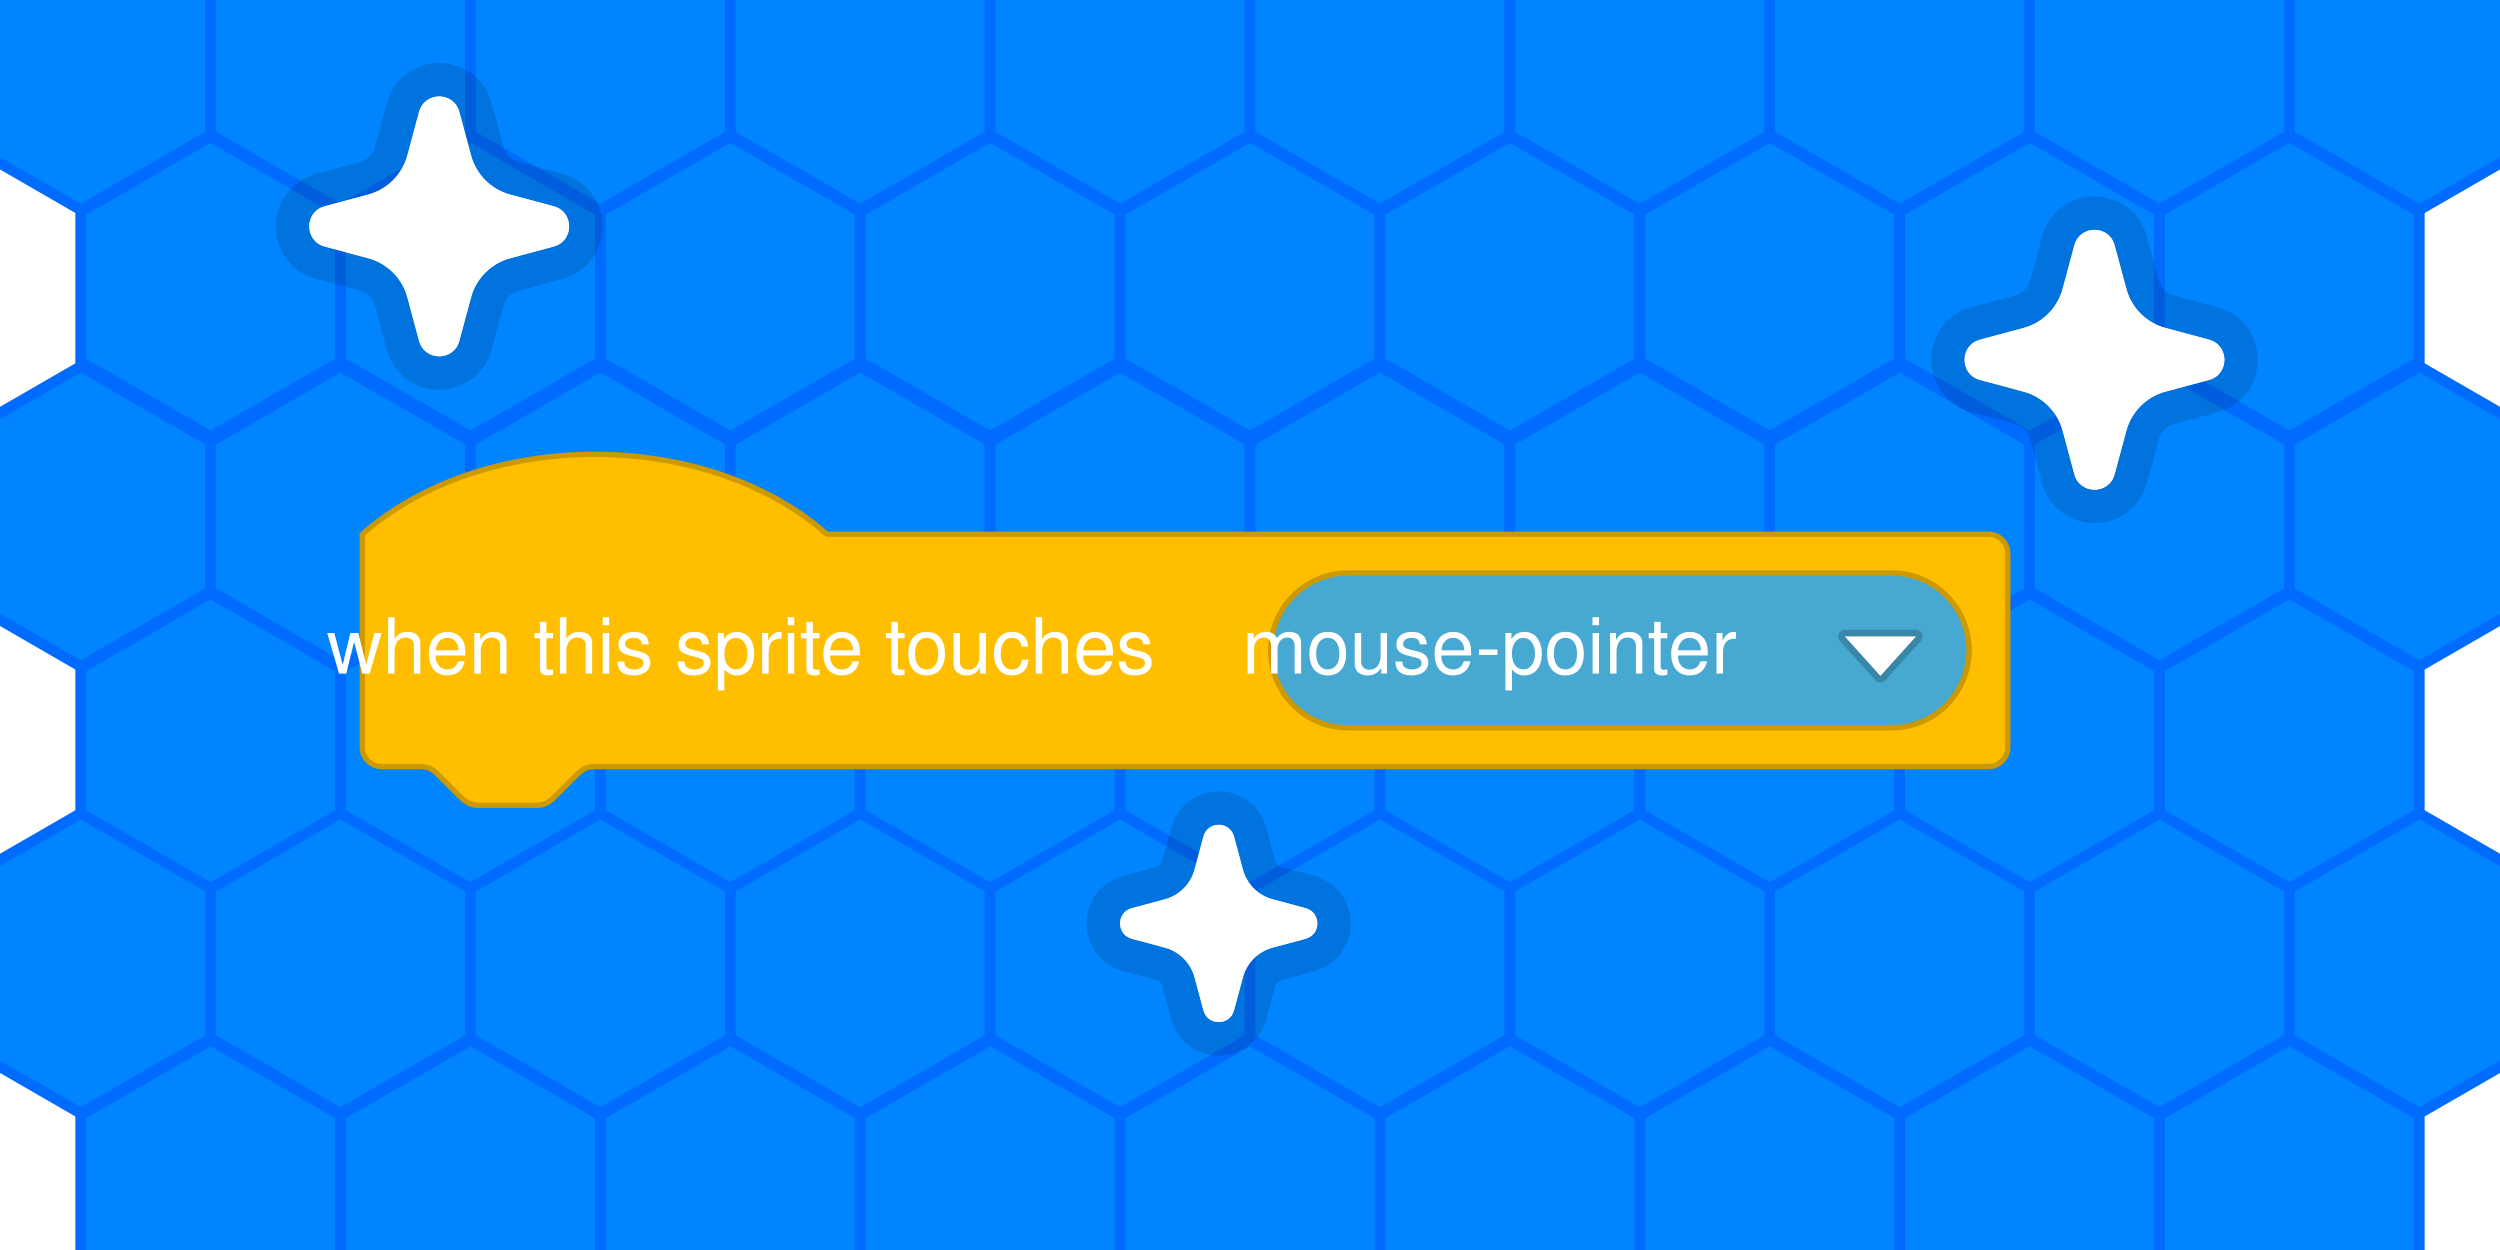
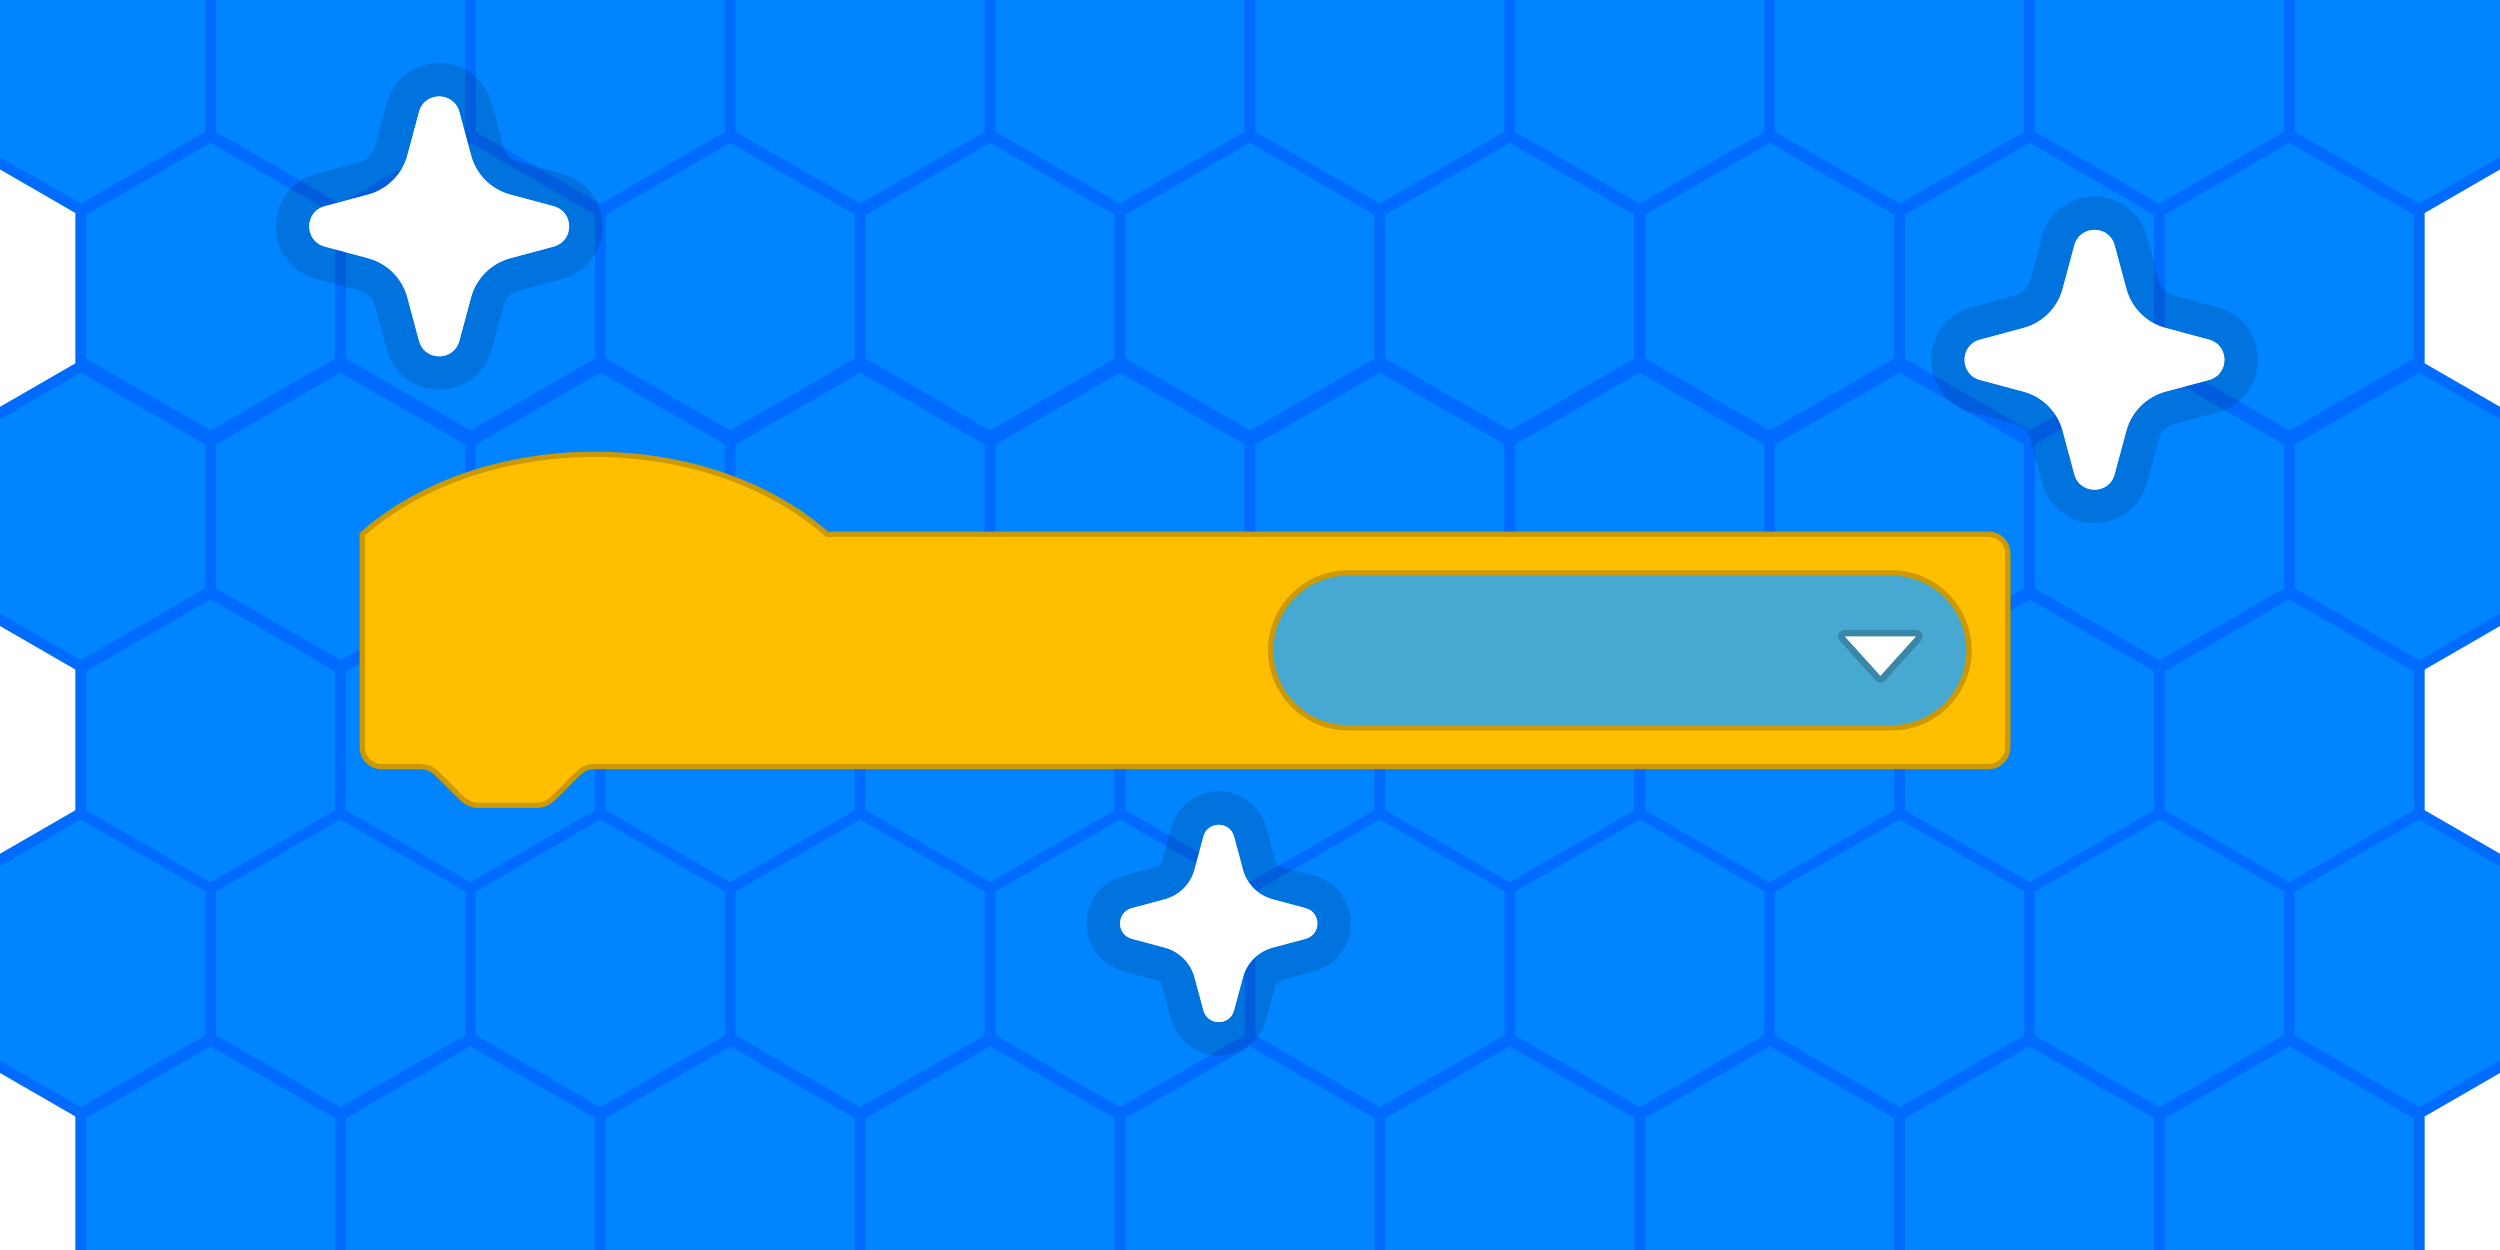
<svg xmlns="http://www.w3.org/2000/svg" version="1.1" width="466.478" height="233.239" viewBox="0,0,466.478,233.239">
  <defs>
    <clipPath id="clip-1">
      <path d="M6.761,63.378h466.478v233.239h-466.478z" fill="none" fill-rule="nonzero" stroke="none" stroke-width="1" stroke-linecap="butt" stroke-linejoin="miter" />
    </clipPath>
  </defs>
  <g transform="translate(-6.76105,-63.3776)">
    <g clip-path="url(#clip-1)" stroke-miterlimit="10">
      <path d="" fill="#cc9900" fill-rule="nonzero" stroke="none" stroke-width="1" stroke-linecap="butt" stroke-linejoin="miter" visibility="hidden" />
      <path d="M6.761,63.381h466.478v233.239h-466.478z" fill="#ffffff" fill-rule="nonzero" stroke="none" stroke-width="1" stroke-linecap="butt" stroke-linejoin="miter" />
      <path d="M21.821,102.541l-24.242,-13.996v-27.989l24.242,-13.996l24.242,13.996v27.992l-24.242,13.996zM46.063,144.855l-24.242,-13.996v-27.995l24.242,-13.996l24.242,13.996v27.995z" fill="#0084ff" fill-rule="nonzero" stroke="#006bff" stroke-width="2" stroke-linecap="butt" stroke-linejoin="miter" />
      <path d="M70.305,102.541l-24.242,-13.996v-27.989l24.242,-13.996l24.242,13.996v27.992l-24.242,13.996zM94.547,144.855l-24.242,-13.996v-27.995l24.242,-13.996l24.242,13.996v27.995z" fill="#0084ff" fill-rule="nonzero" stroke="#006bff" stroke-width="2" stroke-linecap="butt" stroke-linejoin="miter" />
      <path d="M118.789,102.541l-24.242,-13.996v-27.989l24.242,-13.996l24.242,13.996v27.992l-24.242,13.996zM143.031,144.855l-24.242,-13.996v-27.995l24.242,-13.996l24.242,13.996v27.995z" fill="#0084ff" fill-rule="nonzero" stroke="#006bff" stroke-width="2" stroke-linecap="butt" stroke-linejoin="miter" />
      <path d="M167.274,102.541l-24.242,-13.996v-27.989l24.242,-13.996l24.242,13.996v27.992l-24.242,13.996zM191.516,144.855l-24.242,-13.996v-27.995l24.242,-13.996l24.242,13.996v27.995z" fill="#0084ff" fill-rule="nonzero" stroke="#006bff" stroke-width="2" stroke-linecap="butt" stroke-linejoin="miter" />
      <path d="M215.758,102.541l-24.242,-13.996v-27.989l24.242,-13.996l24.242,13.996v27.992l-24.242,13.996zM240,144.855l-24.242,-13.996v-27.995l24.242,-13.996l24.242,13.996v27.995z" fill="#0084ff" fill-rule="nonzero" stroke="#006bff" stroke-width="2" stroke-linecap="butt" stroke-linejoin="miter" />
      <path d="M264.242,102.541l-24.242,-13.996v-27.989l24.242,-13.996l24.242,13.996v27.992l-24.242,13.996zM288.484,144.855l-24.242,-13.996v-27.995l24.242,-13.996l24.242,13.996v27.995z" fill="#0084ff" fill-rule="nonzero" stroke="#006bff" stroke-width="2" stroke-linecap="butt" stroke-linejoin="miter" />
      <path d="M312.726,102.541l-24.242,-13.996v-27.989l24.242,-13.996l24.242,13.996v27.992l-24.242,13.996zM336.969,144.855l-24.242,-13.996v-27.995l24.242,-13.996l24.242,13.996v27.995z" fill="#0084ff" fill-rule="nonzero" stroke="#006bff" stroke-width="2" stroke-linecap="butt" stroke-linejoin="miter" />
      <path d="M361.211,102.541l-24.242,-13.996v-27.989l24.242,-13.996l24.242,13.996v27.992l-24.242,13.996zM385.453,144.855l-24.242,-13.996v-27.995l24.242,-13.996l24.242,13.996v27.995z" fill="#0084ff" fill-rule="nonzero" stroke="#006bff" stroke-width="2" stroke-linecap="butt" stroke-linejoin="miter" />
      <path d="M409.695,102.541l-24.242,-13.996v-27.989l24.242,-13.996l24.242,13.996v27.992l-24.242,13.996zM433.937,144.855l-24.242,-13.996v-27.995l24.242,-13.996l24.242,13.996v27.995z" fill="#0084ff" fill-rule="nonzero" stroke="#006bff" stroke-width="2" stroke-linecap="butt" stroke-linejoin="miter" />
      <path d="M458.179,102.541l-24.242,-13.996v-27.989l24.242,-13.996l24.242,13.996v27.992l-24.242,13.996zM21.821,187.73l-24.242,-13.999v-27.989l24.242,-13.996l24.242,13.996v27.992l-24.242,13.999zM46.063,230.04l-24.242,-13.996v-27.992l24.242,-13.999l24.242,13.999v27.992z" fill="#0084ff" fill-rule="nonzero" stroke="#006bff" stroke-width="2" stroke-linecap="butt" stroke-linejoin="miter" />
      <path d="M70.305,187.73l-24.242,-13.999v-27.989l24.242,-13.996l24.242,13.996v27.992l-24.242,13.999zM94.547,230.04l-24.242,-13.996v-27.992l24.242,-13.999l24.242,13.999v27.992z" fill="#0084ff" fill-rule="nonzero" stroke="#006bff" stroke-width="2" stroke-linecap="butt" stroke-linejoin="miter" />
      <path d="M118.789,187.73l-24.242,-13.999v-27.989l24.242,-13.996l24.242,13.996v27.992l-24.242,13.999zM143.031,230.04l-24.242,-13.996v-27.992l24.242,-13.999l24.242,13.999v27.992z" fill="#0084ff" fill-rule="nonzero" stroke="#006bff" stroke-width="2" stroke-linecap="butt" stroke-linejoin="miter" />
      <path d="M167.274,187.73l-24.242,-13.999v-27.989l24.242,-13.996l24.242,13.996v27.992l-24.242,13.999zM191.516,230.04l-24.242,-13.996v-27.992l24.242,-13.999l24.242,13.999v27.992z" fill="#0084ff" fill-rule="nonzero" stroke="#006bff" stroke-width="2" stroke-linecap="butt" stroke-linejoin="miter" />
      <path d="M215.758,187.73l-24.242,-13.999v-27.989l24.242,-13.996l24.242,13.996v27.992l-24.242,13.999zM240,230.04l-24.242,-13.996v-27.992l24.242,-13.999l24.242,13.999v27.992z" fill="#0084ff" fill-rule="nonzero" stroke="#006bff" stroke-width="2" stroke-linecap="butt" stroke-linejoin="miter" />
      <path d="M264.242,187.73l-24.242,-13.999v-27.989l24.242,-13.996l24.242,13.996v27.992l-24.242,13.999zM288.484,230.04l-24.242,-13.996v-27.992l24.242,-13.999l24.242,13.999v27.992z" fill="#0084ff" fill-rule="nonzero" stroke="#006bff" stroke-width="2" stroke-linecap="butt" stroke-linejoin="miter" />
      <path d="M312.726,187.73l-24.242,-13.999v-27.989l24.242,-13.996l24.242,13.996v27.992l-24.242,13.999zM336.969,230.04l-24.242,-13.996v-27.992l24.242,-13.999l24.242,13.999v27.992z" fill="#0084ff" fill-rule="nonzero" stroke="#006bff" stroke-width="2" stroke-linecap="butt" stroke-linejoin="miter" />
      <path d="M361.211,187.73l-24.242,-13.999v-27.989l24.242,-13.996l24.242,13.996v27.992l-24.242,13.999zM385.453,230.04l-24.242,-13.996v-27.992l24.242,-13.999l24.242,13.999v27.992z" fill="#0084ff" fill-rule="nonzero" stroke="#006bff" stroke-width="2" stroke-linecap="butt" stroke-linejoin="miter" />
      <path d="M409.695,187.73l-24.242,-13.999v-27.989l24.242,-13.996l24.242,13.996v27.992l-24.242,13.999zM433.937,230.04l-24.242,-13.996v-27.992l24.242,-13.999l24.242,13.999v27.992z" fill="#0084ff" fill-rule="nonzero" stroke="#006bff" stroke-width="2" stroke-linecap="butt" stroke-linejoin="miter" />
      <path d="M458.179,187.73l-24.242,-13.999v-27.989l24.242,-13.996l24.242,13.996v27.992l-24.242,13.999zM21.821,271.126l-24.242,-13.996v-27.995l24.242,-13.996l24.242,13.996v27.995zM46.063,313.439l-24.242,-13.999v-27.992l24.242,-13.996l24.242,13.996v27.992l-24.242,13.996zM70.305,271.126l-24.242,-13.996v-27.995l24.242,-13.996l24.242,13.996v27.995zM94.547,313.439l-24.242,-13.999v-27.992l24.242,-13.996l24.242,13.996v27.992l-24.242,13.996zM118.789,271.126l-24.242,-13.996v-27.995l24.242,-13.996l24.242,13.996v27.995zM143.031,313.439l-24.242,-13.999v-27.992l24.242,-13.996l24.242,13.996v27.992l-24.242,13.996zM167.274,271.126l-24.242,-13.996v-27.995l24.242,-13.996l24.242,13.996v27.995zM191.516,313.439l-24.242,-13.999v-27.992l24.242,-13.996l24.242,13.996v27.992l-24.242,13.996zM215.758,271.126l-24.242,-13.996v-27.995l24.242,-13.996l24.242,13.996v27.995zM240,313.439l-24.242,-13.999v-27.992l24.242,-13.996l24.242,13.996v27.992l-24.242,13.996zM264.242,271.126l-24.242,-13.996v-27.995l24.242,-13.996l24.242,13.996v27.995zM288.484,313.439l-24.242,-13.999v-27.992l24.242,-13.996l24.242,13.996v27.992l-24.242,13.996zM312.726,271.126l-24.242,-13.996v-27.995l24.242,-13.996l24.242,13.996v27.995zM336.969,313.439l-24.242,-13.999v-27.992l24.242,-13.996l24.242,13.996v27.992l-24.242,13.996zM361.211,271.126l-24.242,-13.996v-27.995l24.242,-13.996l24.242,13.996v27.995zM385.453,313.439l-24.242,-13.999v-27.992l24.242,-13.996l24.242,13.996v27.992l-24.242,13.996zM409.695,271.126l-24.242,-13.996v-27.995l24.242,-13.996l24.242,13.996v27.995zM433.937,313.439l-24.242,-13.999v-27.992l24.242,-13.996l24.242,13.996v27.992l-24.242,13.996zM458.179,271.126l-24.242,-13.996v-27.995l24.242,-13.996l24.242,13.996v27.995z" fill="#0084ff" fill-rule="nonzero" stroke="#006bff" stroke-width="2" stroke-linecap="butt" stroke-linejoin="miter" />
      <path d="M74.36,163.055c22.58,-19.871 64.128,-19.871 86.709,0h216.716c1.995,0 3.613,1.618 3.613,3.613v36.129c0,1.995 -1.618,3.613 -3.613,3.613h-260.071c-1.806,0 -2.71,0.903 -3.613,1.806l-3.613,3.613c-0.903,0.903 -1.806,1.806 -3.613,1.806h-10.839c-1.806,0 -2.71,-0.903 -3.613,-1.806l-3.613,-3.613c-0.903,-0.903 -1.806,-1.806 -3.613,-1.806h-7.226c-1.995,0 -3.613,-1.618 -3.613,-3.613z" fill="#ffbf00" fill-rule="nonzero" stroke="#cc9900" stroke-width="1" stroke-linecap="butt" stroke-linejoin="miter" />
      <path d="M243.86,170.281M258.311,170.281h101.41c7.981,0 14.451,6.47 14.451,14.451c0,7.981 -6.47,14.451 -14.451,14.451h-101.41c-7.981,0 -14.451,-6.47 -14.451,-14.451c0,-7.981 6.47,-14.451 14.451,-14.451z" fill="#47a8d1" fill-rule="nonzero" stroke="#cc9900" stroke-width="1" stroke-linecap="butt" stroke-linejoin="miter" />
-       <text transform="translate(298.7559,189.0674) scale(0.90323,0.90323)" font-size="16" xml:space="preserve" fill="#ffffff" fill-rule="nonzero" stroke="none" stroke-width="1" stroke-linecap="butt" stroke-linejoin="miter" font-family="&quot;Helvetica Neue&quot;, Helvetica, sans-serif" font-weight="500" text-anchor="middle">
-         <tspan x="0" dy="0">mouse-pointer</tspan>
-       </text>
-       <text transform="translate(159.0502,189.0674) scale(0.90323,0.90323)" font-size="16" xml:space="preserve" fill="#ffffff" fill-rule="nonzero" stroke="none" stroke-width="1" stroke-linecap="butt" stroke-linejoin="miter" font-family="&quot;Helvetica Neue&quot;, Helvetica, sans-serif" font-weight="500" text-anchor="middle">
-         <tspan x="0" dy="0">when this sprite touches</tspan>
-       </text>
      <path d="M384.323,124.573c3.569,-0.958 6.357,-3.746 7.314,-7.316l2.182,-8.114c1.037,-3.836 6.479,-3.836 7.509,0l2.188,8.115c0.957,3.568 3.742,6.356 7.309,7.315l8.115,2.182c3.836,1.035 3.836,6.478 0,7.514l-8.115,2.182c-3.565,0.959 -6.35,3.744 -7.309,7.309l-2.188,8.115c-1.03,3.836 -6.472,3.836 -7.509,0l-2.182,-8.115c-0.959,-3.567 -3.747,-6.352 -7.314,-7.309l-8.115,-2.182c-3.836,-1.036 -3.836,-6.478 0,-7.514z" fill="#ffffff" fill-rule="evenodd" stroke-opacity="0.129" stroke="#000000" stroke-width="12.5" stroke-linecap="butt" stroke-linejoin="miter" />
      <path d="M384.323,124.573c3.569,-0.958 6.357,-3.746 7.314,-7.316l2.182,-8.114c1.037,-3.836 6.479,-3.836 7.509,0l2.188,8.115c0.957,3.568 3.742,6.356 7.309,7.315l8.115,2.182c3.836,1.035 3.836,6.478 0,7.514l-8.115,2.182c-3.565,0.959 -6.35,3.744 -7.309,7.309l-2.188,8.115c-1.03,3.836 -6.472,3.836 -7.509,0l-2.182,-8.115c-0.959,-3.567 -3.747,-6.352 -7.314,-7.309l-8.115,-2.182c-3.836,-1.036 -3.836,-6.478 0,-7.514z" fill="#ffffff" fill-rule="evenodd" stroke="none" stroke-width="1" stroke-linecap="butt" stroke-linejoin="miter" />
      <path d="M224.103,231.18c2.71,-0.727 4.827,-2.844 5.553,-5.555l1.656,-6.16c0.787,-2.912 4.919,-2.912 5.701,0l1.661,6.161c0.726,2.709 2.841,4.825 5.549,5.554l6.161,1.656c2.912,0.786 2.912,4.918 0,5.705l-6.161,1.656c-2.707,0.728 -4.821,2.842 -5.549,5.549l-1.661,6.161c-0.782,2.912 -4.914,2.912 -5.701,0l-1.656,-6.161c-0.728,-2.708 -2.845,-4.823 -5.553,-5.549l-6.161,-1.656c-2.912,-0.787 -2.912,-4.918 0,-5.705z" fill="#ffffff" fill-rule="evenodd" stroke-opacity="0.129" stroke="#000000" stroke-width="12.5" stroke-linecap="butt" stroke-linejoin="miter" />
      <path d="M224.103,231.18c2.71,-0.727 4.827,-2.844 5.553,-5.555l1.656,-6.16c0.787,-2.912 4.919,-2.912 5.701,0l1.661,6.161c0.726,2.709 2.841,4.825 5.549,5.554l6.161,1.656c2.912,0.786 2.912,4.918 0,5.705l-6.161,1.656c-2.707,0.728 -4.821,2.842 -5.549,5.549l-1.661,6.161c-0.782,2.912 -4.914,2.912 -5.701,0l-1.656,-6.161c-0.728,-2.708 -2.845,-4.823 -5.553,-5.549l-6.161,-1.656c-2.912,-0.787 -2.912,-4.918 0,-5.705z" fill="#ffffff" fill-rule="evenodd" stroke="none" stroke-width="1" stroke-linecap="butt" stroke-linejoin="miter" />
      <path d="M75.459,99.683c3.569,-0.958 6.357,-3.746 7.314,-7.316l2.182,-8.114c1.037,-3.836 6.479,-3.836 7.509,0l2.188,8.115c0.957,3.568 3.742,6.356 7.309,7.315l8.115,2.182c3.836,1.035 3.836,6.478 0,7.514l-8.115,2.182c-3.565,0.959 -6.35,3.744 -7.309,7.309l-2.188,8.115c-1.03,3.836 -6.472,3.836 -7.509,0l-2.182,-8.115c-0.959,-3.567 -3.747,-6.352 -7.314,-7.309l-8.115,-2.182c-3.836,-1.036 -3.836,-6.478 0,-7.514z" fill="#ffffff" fill-rule="evenodd" stroke-opacity="0.129" stroke="#000000" stroke-width="12.5" stroke-linecap="butt" stroke-linejoin="miter" />
      <path d="M75.459,99.683c3.569,-0.958 6.357,-3.746 7.314,-7.316l2.182,-8.114c1.037,-3.836 6.479,-3.836 7.509,0l2.188,8.115c0.957,3.568 3.742,6.356 7.309,7.315l8.115,2.182c3.836,1.035 3.836,6.478 0,7.514l-8.115,2.182c-3.565,0.959 -6.35,3.744 -7.309,7.309l-2.188,8.115c-1.03,3.836 -6.472,3.836 -7.509,0l-2.182,-8.115c-0.959,-3.567 -3.747,-6.352 -7.314,-7.309l-8.115,-2.182c-3.836,-1.036 -3.836,-6.478 0,-7.514z" fill="#ffffff" fill-rule="evenodd" stroke="none" stroke-width="1" stroke-linecap="butt" stroke-linejoin="miter" />
      <g fill="#ffffff" fill-rule="nonzero" stroke-opacity="0.197" stroke="#010101" stroke-linecap="round" stroke-linejoin="round">
        <path d="M364.234,182.145l-6.608,7.325l-6.608,-7.325z" stroke-width="2.5" />
        <path d="M364.234,182.145l-6.608,7.325l-6.608,-7.325z" stroke-width="0" />
      </g>
    </g>
  </g>
</svg>
